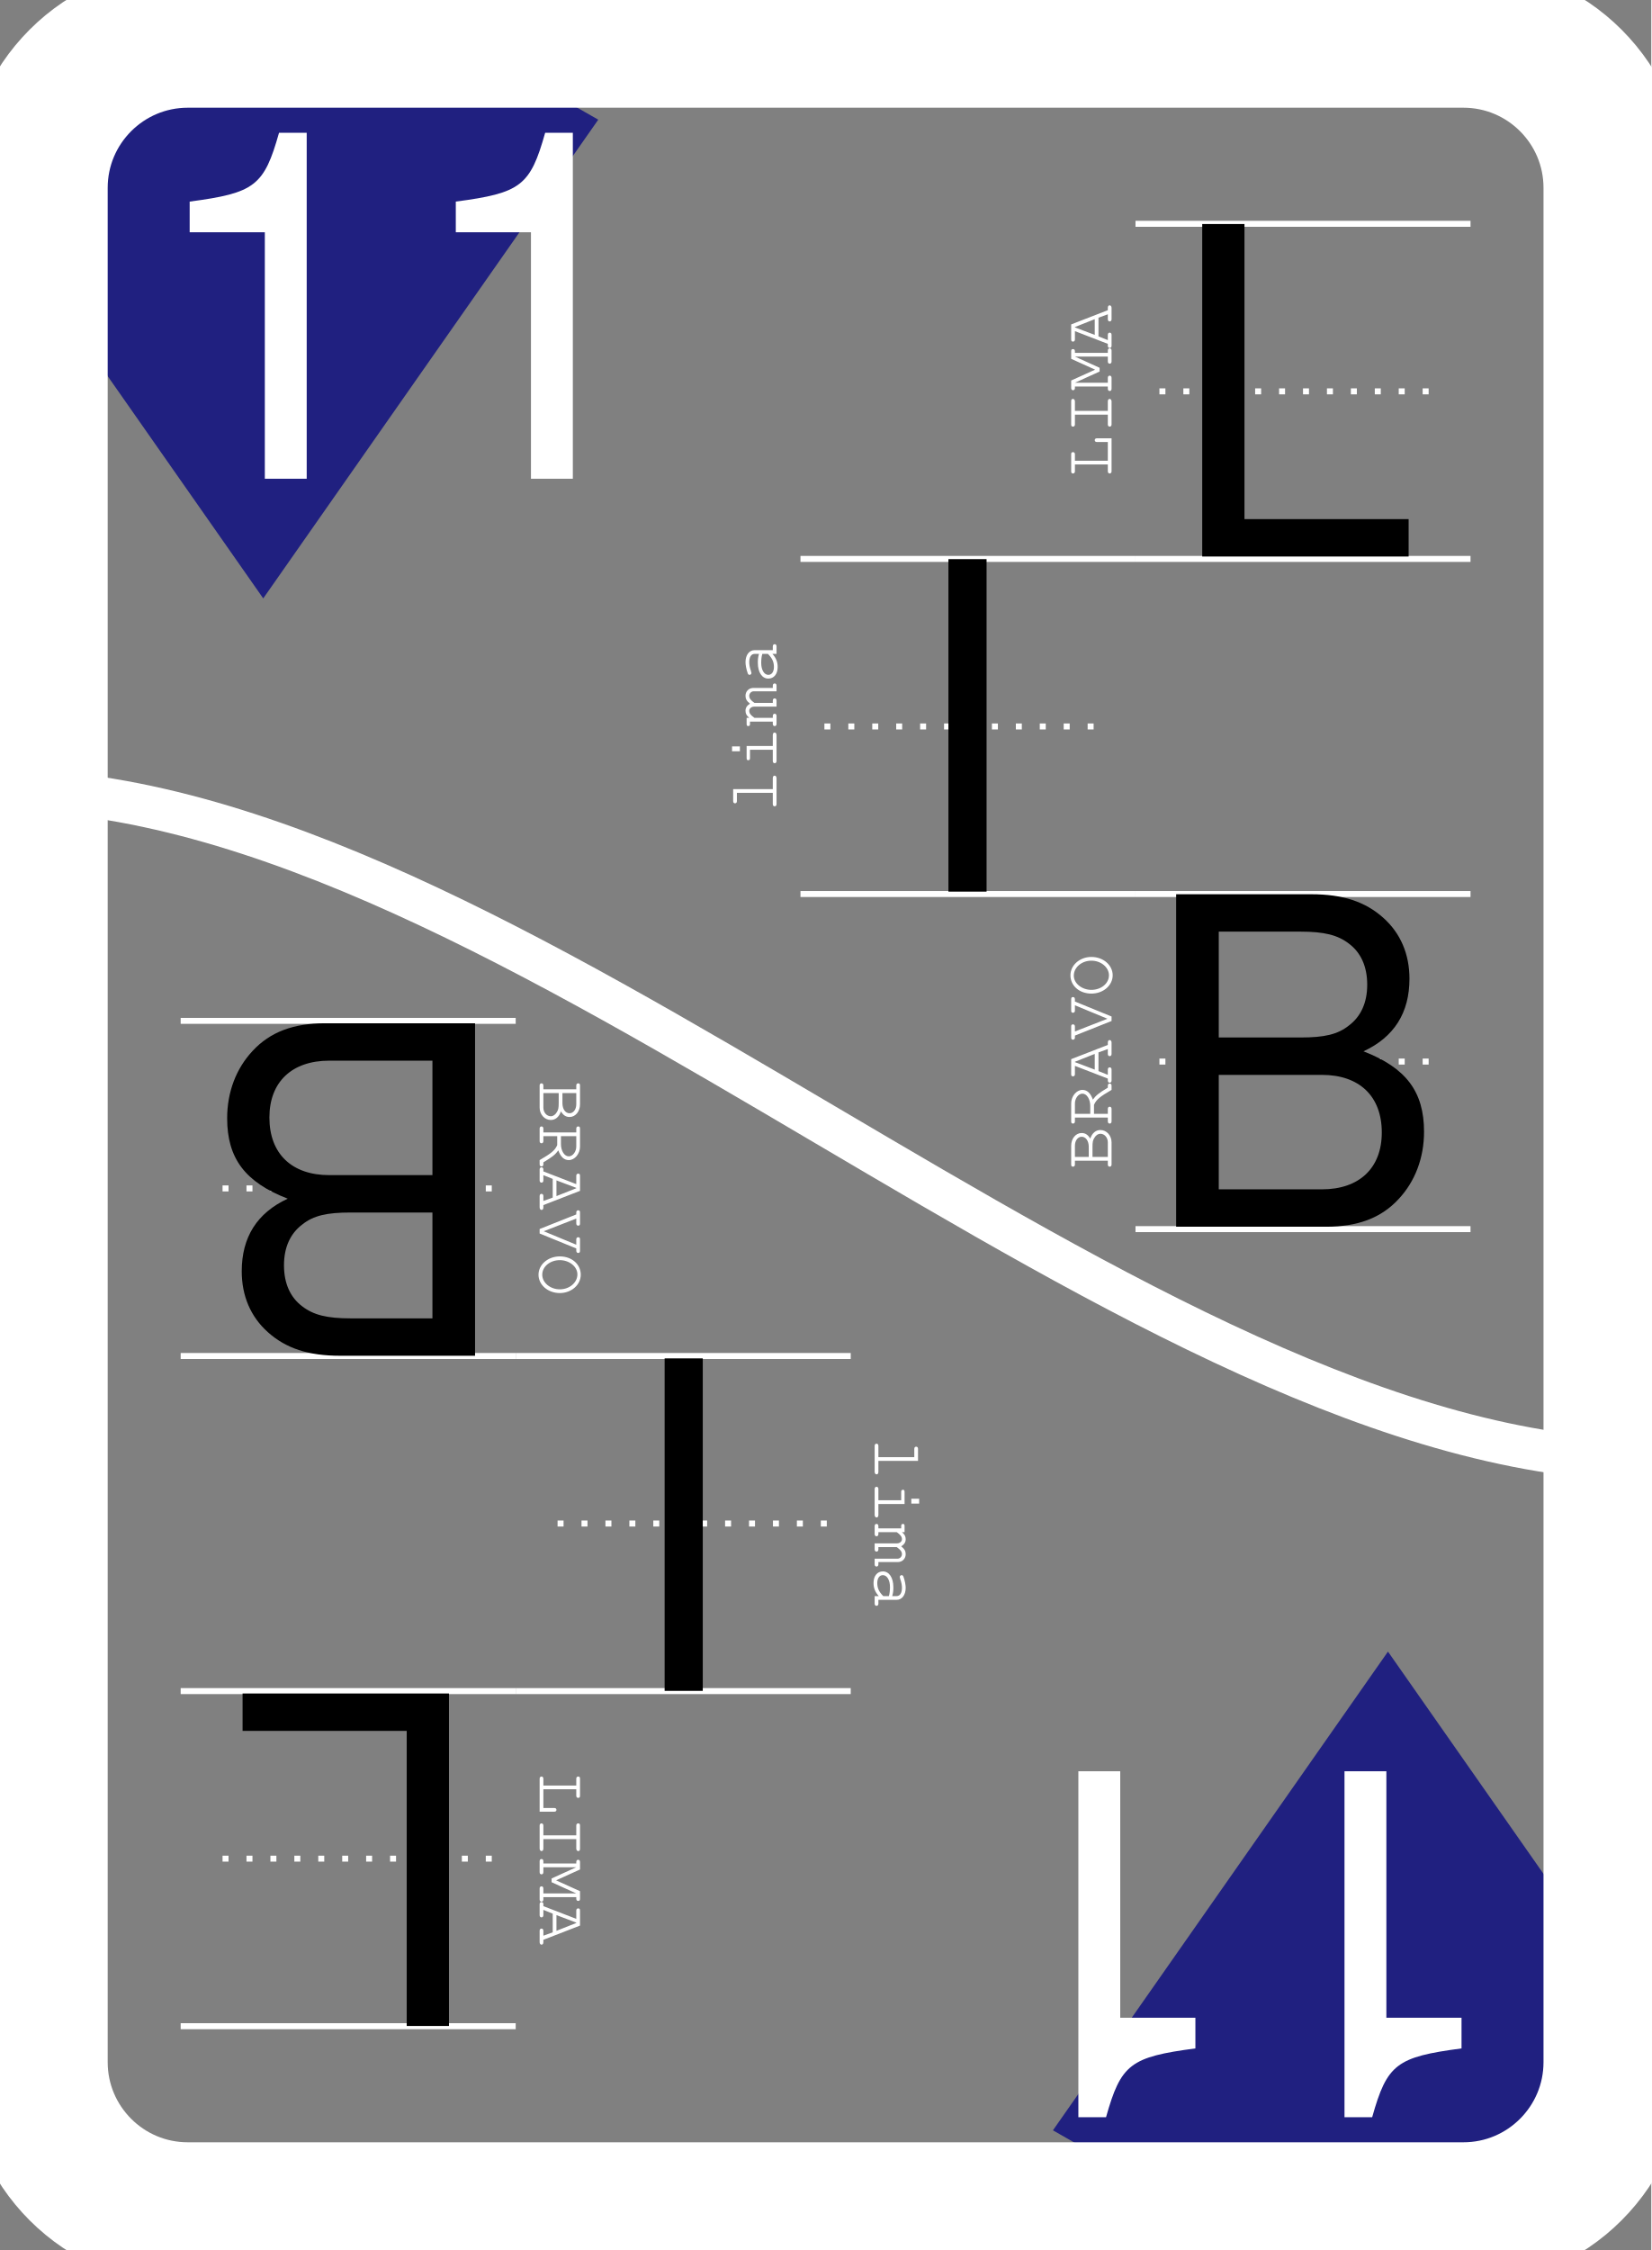
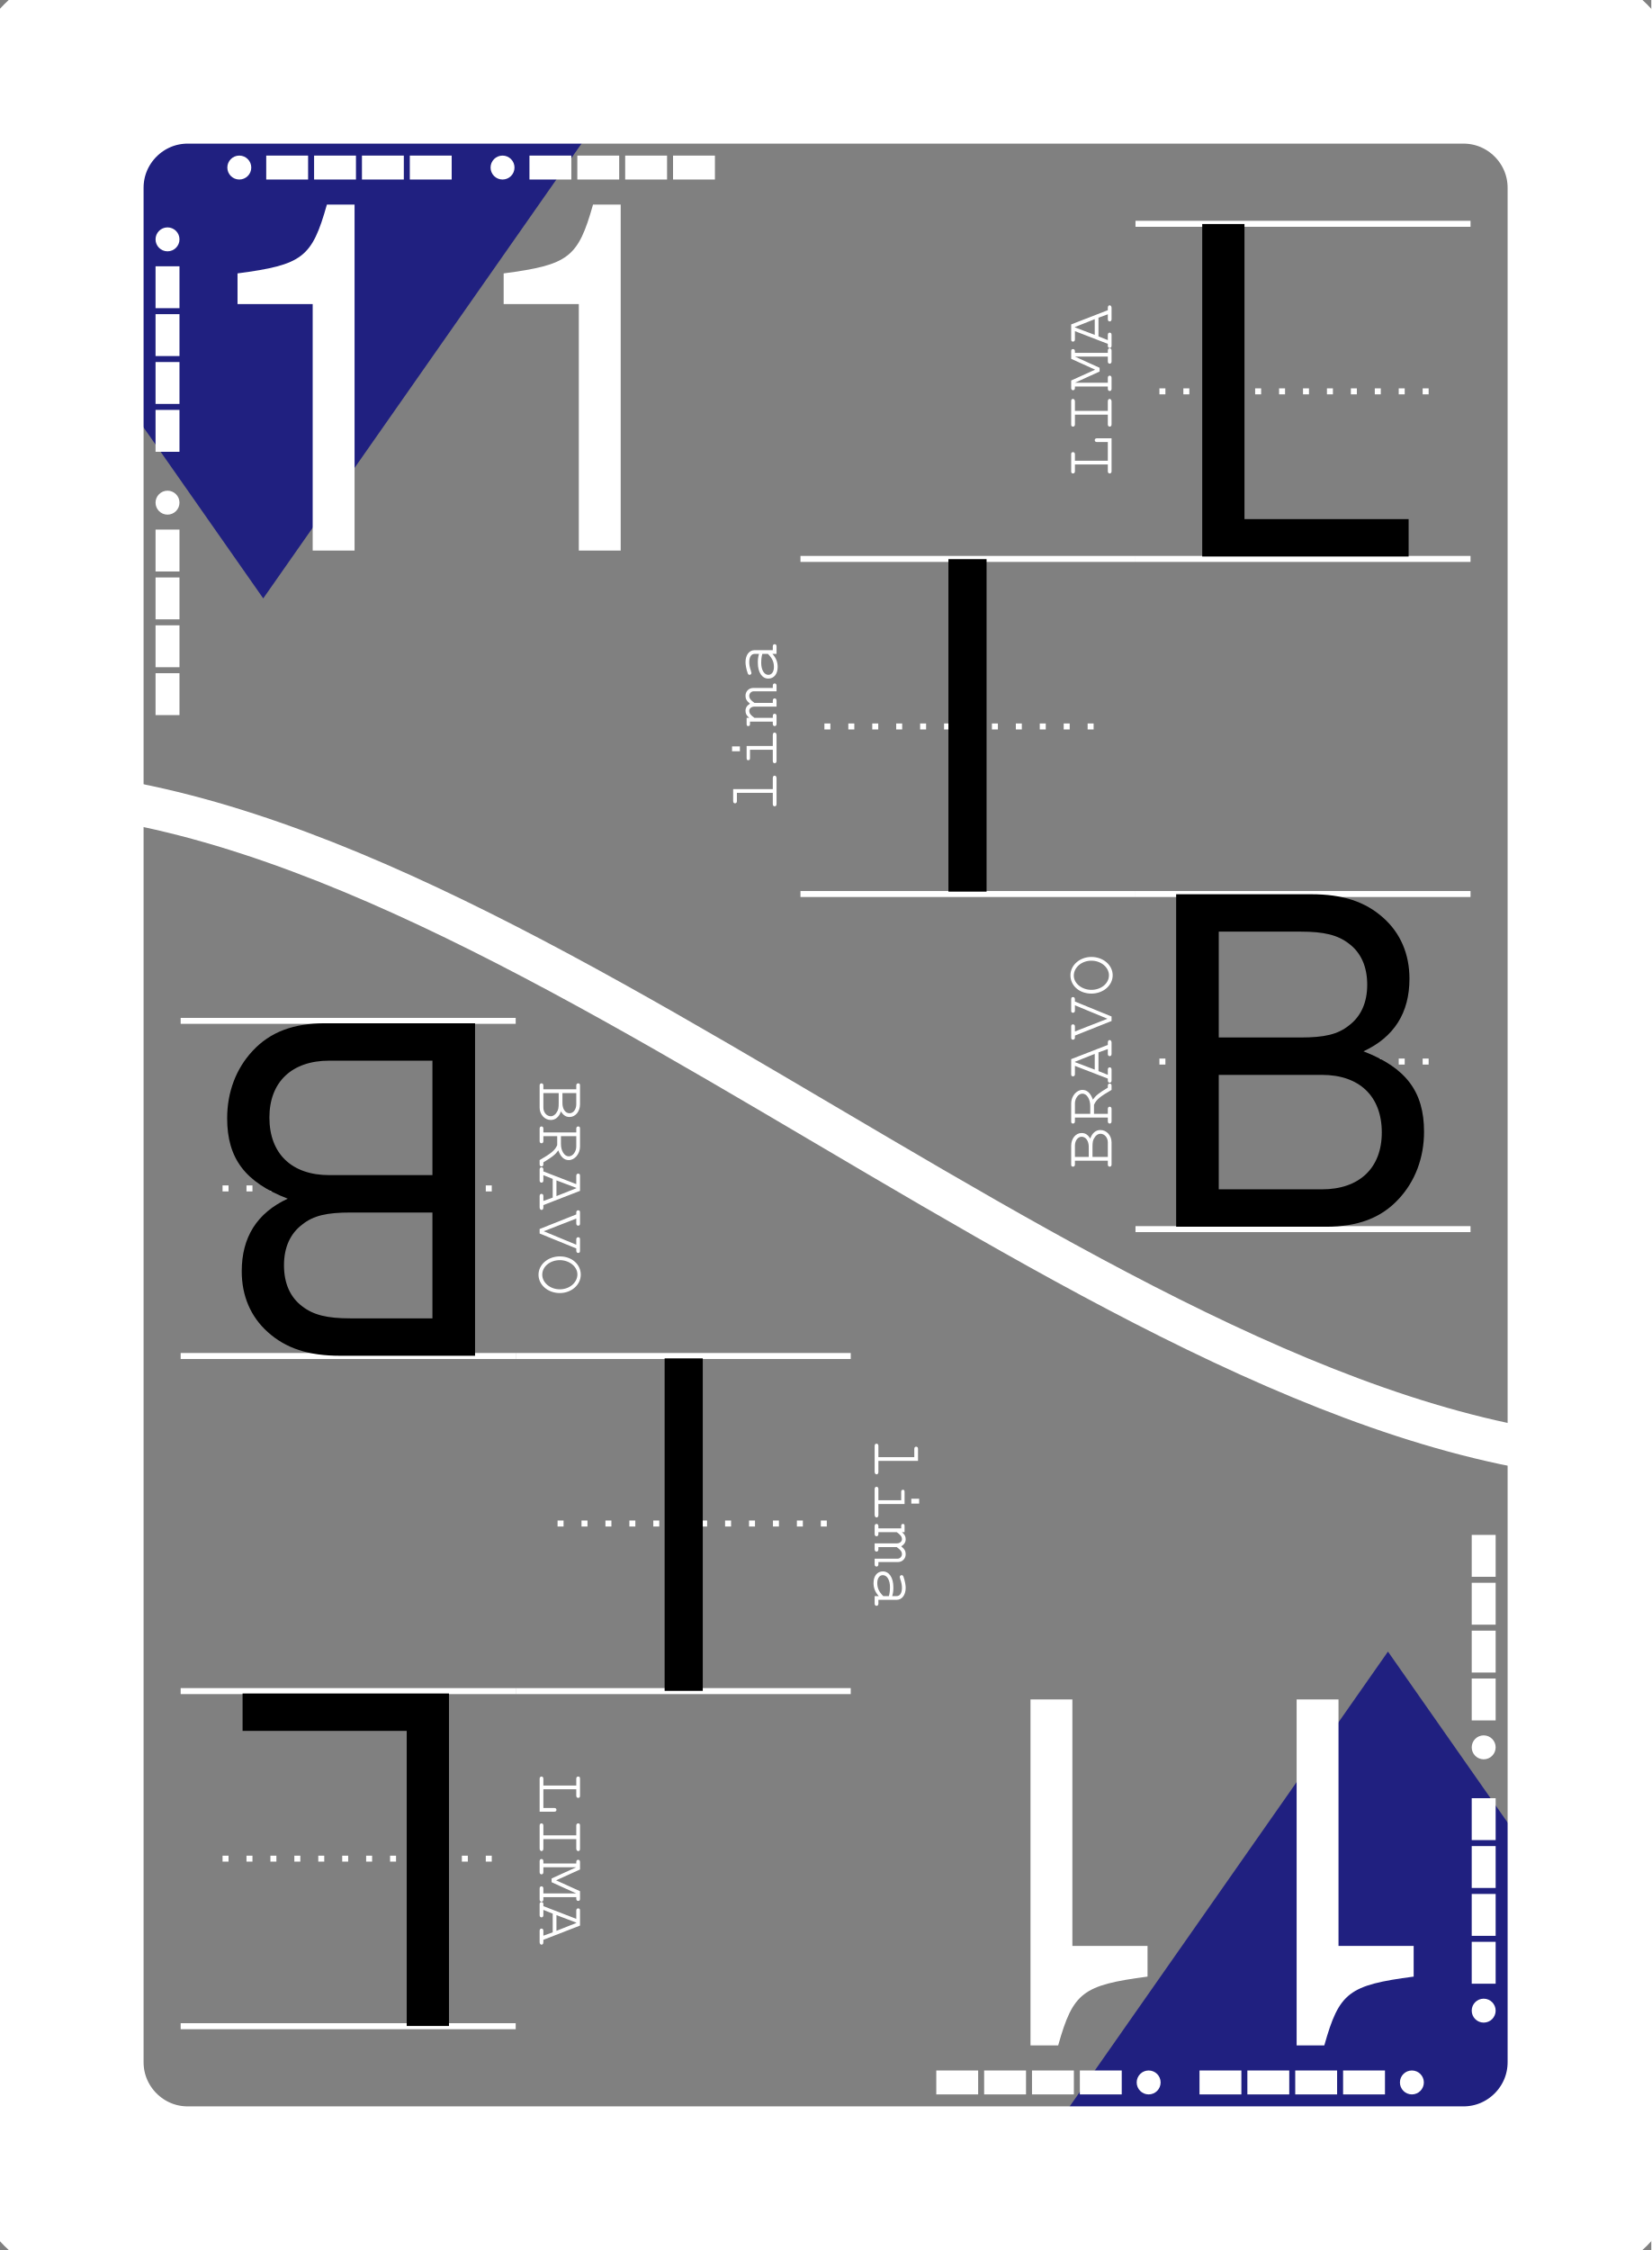
<svg xmlns="http://www.w3.org/2000/svg" xmlns:xlink="http://www.w3.org/1999/xlink" width="69mm" height="94mm" viewBox="-3 -3 69 94" version="1.1" id="card-11">
  <style>
    text { font-family:Helvetica; font-size:19.04px; line-height:1; fill:#000000;fill-opacity:1;stroke:none; }
   
   g.emoji path, g.emoji ellipse, g.emoji circle  { fill:none;stroke:#000000;stroke-width:1.0;stroke-linecap:round;stroke-miterlimit:4;stroke-dasharray:none;stroke-opacity:1 }
   g#card-11-formats-dark text { font-size:7px;fill:#ffffff; }
   g#card-11-thumb-up text, g#card-11-thumb-down text { font-size:7px; }
   path  { fill:none;stroke:#000000;stroke-width:1.0;stroke-linecap:butt;stroke-linejoin:miter;stroke-opacity:1; }
   path.suit { stroke:none; }
   g#card-11-border path  { fill:#808080;fill-opacity:1;stroke:#000000;stroke-width:1.5;stroke-opacity:1;stroke-miterlimit:4;stroke-dasharray:none; }
   g#card-11-lines path { fill:none;stroke:#ffffff;stroke-width:0.25;stroke-linecap:butt;stroke-linejoin:miter;stroke-miterlimit:4;stroke-dasharray:none;stroke-dashoffset:0;stroke-opacity:1 }
   g#card-11-lines-dark path { fill:none;stroke:#000000;stroke-width:0.5;stroke-linecap:butt;stroke-linejoin:miter;stroke-miterlimit:4;stroke-dasharray:none;stroke-dashoffset:0;stroke-opacity:1; }
   g#card-11-lines path.lines-center { stroke-dasharray:0.25, 0.75;}
  </style>
  <defs>
+     <g id="card-11-morse-dot">
+       <circle cx="1" cy="0" r="0.5" style="stroke:none;stroke-width:0;fill:#fff" />
+     </g>
+     <g id="card-11-morse-dash">
+       <rect x="0.125" y="-0.5" width="1.75" height="1" style="stroke:none;stroke-width:0;fill:#fff" />
+     </g>
    <g id="card-11-heart-full" class="emoji" transform="translate(-7,-14)">
      <path d="M 7,14 C -5.5,3.5 2,-3 7,2 12,-3 19.5,3.5 7,14 Z" />
    </g>
    <g id="card-11-heart-broken" class="emoji" transform="translate(-7,-14)">
      <path d="M 3.119,0.918 C -0.516,1.134 -2.304,6.546 6.573,13.572            L 10.056,6.195 5.805,7.761 6.763,2.319            C 5.546,1.284 4.244,0.851 3.119,0.918 Z" />
      <path d="M 11.598,-0.031 C 10.627,-0.087 9.524,0.229 8.459,0.983            L 6.937,5.754 12.36,4.47 6.655,12.992            c 0.148,0.146 0.298,0.292 0.453,0.44            C 17.163,6.008 15.371,0.19 11.598,-0.031 Z" />
    </g>
    <g id="card-11-thumb" class="emoji">
      <path d="m 0.25,6 h 4 C 3.761,3.426 2.261,0.331 6.095,0.464           9.005,0.565 8.214,3.28 7.75,6 c 3,0 7,1 4,3 1,1 1,1 0,2 2,1 2,3 -11.5,2 z" />
      <path style="stroke-width:0.5" d="m 4.722,1.807 c 0,0 0.175,2.379 1.03,2.351           0.834,-0.027 0.855,-2.351 0.855,-2.351 z" />
    </g>
    <g id="card-11-thumb-down" transform="translate(-7,-14)">
      <g transform="translate(-0.1064203,-0.6459912)">
        <path d="m 6.164,1.456 c -0.871,0.317 -1.75,0.576 -1.954,0.576 -0.337,6.56e-4 -0.37,0.279 -0.37,3.113 v 3.112 l 1.42,1.699 c 0.896,1.072 1.58,2.13 1.855,2.865 0.578,1.548 0.663,1.652 1.361,1.652 1.506,0 2.14,-1.654 1.302,-3.397 -0.703,-1.462 -0.703,-1.462 1.455,-1.462 1.649,0 1.96,-0.054 2.344,-0.408 0.354,-0.325 0.416,-0.551 0.31,-1.118 C 13.393,5.575 13.352,5.054 12.667,2.131 11.27,0.672 9.096,0.391 6.164,1.456 Z" />
        <path d="m 8.616,14.41 c 0.974,-0.083 0.526,-1.451 0.526,-1.451 l -1.294,-1.563 c -1.552,-0.039 -0.71,0.585 -1.051,0.707" />
        <rect width="3.565" height="8.378" x="0.302" y="2.094" />
      </g>
    </g>
    <g id="card-11-thumb-up" class="emoji" transform="translate(-7,-14)">
      <g transform="translate(-0.1064198,-0.2965792)">
        <path d="m 6.187,13.485 c -0.869,-0.317 -1.745,-0.576 -1.948,-0.576 -0.336,-6.46e-4 -0.369,-0.279 -0.369,-3.113 v -3.112 l 1.416,-1.699 c 0.893,-1.072 1.576,-2.13 1.849,-2.865 0.576,-1.548 0.661,-1.652 1.357,-1.652 1.501,0 2.134,1.654 1.298,3.397 -0.701,1.462 -0.701,1.462 1.45,1.462 1.644,0 1.954,0.054 2.337,0.408 0.353,0.325 0.415,0.551 0.309,1.118 -0.493,2.514 -0.534,3.035 -1.217,5.958 -1.392,1.459 -3.56,1.74 -6.483,0.674 z" />
        <path d="m 8.632,0.531 c 0.971,0.083 0.524,1.451 0.524,1.451 l -1.29,1.563 c -1.548,0.039 -0.708,-0.585 -1.048,-0.707" />
        <rect width="3.555" height="8.378" x="0.301" y="6.697" />
      </g>
    </g>
    <g id="card-11-sad" class="emoji" transform="translate(-7,-14)">
      <ellipse id="card-11-sad-right-eye" cx="9.5" cy="4" rx="0.25" ry="0.75" />
      <ellipse id="card-11-sad-left-eye" cx="4.5" cy="4" rx="0.25" ry="0.75" />
      <circle id="card-11-sad-face" cx="7" cy="7" r="7" />
      <path id="card-11-sad-frown" d="m 3,10 c 1.5,-3 6,-3 8,0" />
    </g>
    <g id="card-11-happy" class="emoji" transform="translate(-7,-14)">
      <ellipse id="card-11-happy-right-eye" cx="9.5" cy="4" rx="0.25" ry="0.75" />
      <ellipse id="card-11-happy-left-eye" cx="4.5" cy="4" rx="0.25" ry="0.75" />
      <circle id="card-11-happy-face" cx="7" cy="7" r="7" />
      <path id="card-11-happy-smile" d="m 3,8 c 1.5,4 6,4 8,0" />
    </g>
    <g id="card-11-suit-club" transform="translate(7,7)">
      <path id="card-11-suit-club-flower" style="fill:#208020;stroke:none" d="     M -7.347880794884119e-16,4.0      C 3.365,12.557 12.557,-3.365 3.464,-2.0      C 9.192,-9.192 -9.192,-9.192 -3.464,-2      C -12.557,-3.365 -3.365,12.557 -7.347880794884119e-16,4.0      Z     " />
      <path id="card-11-suit-club-stem" style="fill:#208020;stroke:none" d="     m 0,7.0      h -1.5      c 1.5,-1.5 1.5,-7.0 1.5,-7.0      c 0,0 0,5.5 1.5,7.0      z" />
    </g>
    <g id="card-11-suit-heart">
      <path style="fill:#802020;stroke:none" d="M 7,14 C -5.5,3.5 2,-3 7,2 12,-3 19.5,3.5 7,14 Z" />
    </g>
    <g id="card-11-suit-diamond">
      <path style="fill:#202080;stroke:none" d="m 7,14 -7,-10 7,-4 7,4 z" />
    </g>
    <g id="card-11-suit-spade">
      <path style="fill:#202020;stroke:none" d="M 7,0 C -5.5,10.5 2,17 7,12 12,17 19.5,10.5 7,0 Z" />
      <path style="fill:#202020;stroke:none" d="m 7,14 h -1.5 c 1.5,-1.5 1.5,-7.0 1.5,-7.0 c 0,0 0,5.5 1.5,7.0 z" />
    </g>
    <g id="card-11-lines">
      <path d="m 0,0 14,0" />
      <path class="lines-center" d="m 1,7 12,0" />
      <path d="m 0,14 14,0" />
    </g>
    <g id="card-11-lines-dark">
      
      
      
    </g>
    <g id="card-11-translate-text">
      <text xml:space="preserve" x="37.45" y="34.25" text-anchor="middle">l</text>
      <text xml:space="preserve" x="51" y="20.25" text-anchor="middle">L</text>
      <text xml:space="preserve" x="51" y="48.25" text-anchor="middle">B</text>
    </g>
    <g id="card-11-translate-pics">
      <use x="37.45" y="34.25" xlink:href="#card-11-" />
      <use x="51" y="20.25" xlink:href="#card-11-" />
      <use x="51" y="48.25" xlink:href="#card-11-" />
    </g>
    <g id="card-11-formats">
      <g id="formats-up" transform="translate(44.45,6.35)">
        <use xlink:href="#card-11-lines" />
        <text transform="rotate(-90) translate(-7,-1)" xml:space="preserve" text-anchor="middle" style="font-size:3px;line-height:1;font-family:Courier;fill:#ffffff;fill-opacity:1;stroke:#ffffff;stroke-width:0;stroke-miterlimit:4;stroke-dasharray:none;stroke-opacity:1">LIMA</text>
      </g>
      <g id="card-11-formats-plain" transform="translate(30.45,20.35)">
        <use xlink:href="#card-11-lines" />
        <text transform="rotate(-90) translate(-7,-1)" xml:space="preserve" text-anchor="middle" style="font-size:3px;line-height:1;font-family:Courier;fill:#ffffff;fill-opacity:1;stroke:#ffffff;stroke-width:0;stroke-miterlimit:4;stroke-dasharray:none;stroke-opacity:1">lima</text>
      </g>
      <g id="card-11-formats-down" transform="translate(44.45,34.35)">
        <use xlink:href="#card-11-lines" />
        <text transform="rotate(-90) translate(-7,-1)" xml:space="preserve" text-anchor="middle" style="font-size:3px;line-height:1;font-family:Courier;fill:#ffffff;fill-opacity:1;stroke:#ffffff;stroke-width:0;stroke-miterlimit:4;stroke-dasharray:none;stroke-opacity:1">BRAVO</text>
      </g>
      <text xml:space="preserve" text-anchor="middle" style="font-size:7px;line-height:1;font-family:Courier;fill:#ffffff;fill-opacity:1;stroke:#ffffff;stroke-width:0;stroke-miterlimit:4;stroke-dasharray:none;stroke-opacity:1" x="51.45" y="28.50" />
    </g>
    <g id="card-11-formats-dark">
      <g id="card-11-formats-up" transform="translate(44.45,6.35)">
        <use xlink:href="#card-11-lines-dark" />
        <text transform="rotate(-90) translate(-7,-1)" xml:space="preserve" text-anchor="middle" style="font-size:3px;line-height:1;font-family:Courier;fill:#ffffff;fill-opacity:1;stroke:#ffffff;stroke-width:0;stroke-miterlimit:4;stroke-dasharray:none;stroke-opacity:1">LIMA</text>
      </g>
      <g id="card-11-formats-plain" transform="translate(30.45,20.35)">
        <use xlink:href="#card-11-lines-dark" />
        <text transform="rotate(-90) translate(-7,18.5)" xml:space="preserve" text-anchor="middle" style="font-size:4px;line-height:1;font-family:Courier;fill:#ffffff;fill-opacity:1;stroke:#ffffff;stroke-width:0;stroke-miterlimit:4;stroke-dasharray:none;stroke-opacity:1">lima</text>
      </g>
      <g id="card-11-formats-down" transform="translate(44.45,34.35)">
        <use xlink:href="#card-11-lines-dark" />
        <text transform="rotate(-90) translate(-7,-1)" xml:space="preserve" text-anchor="middle" style="font-size:3px;line-height:1;font-family:Courier;fill:#ffffff;fill-opacity:1;stroke:#ffffff;stroke-width:0;stroke-miterlimit:4;stroke-dasharray:none;stroke-opacity:1">BRAVO</text>
      </g>
      <text xml:space="preserve" text-anchor="middle" style="fill:#000000;font-size:150%" x="51.45" y="36" />
    </g>
  </defs>
  <g id="card-11-main-layer">
    <rect x="-3" y="-3" width="69" height="94" style="fill:#808080" />
    <use opacity="1" transform="matrix(2,0,0,2,-6,-6)" xlink:href="#card-11-suit-diamond" />
    <use xlink:href="#card-11-formats" />
    <g transform="rotate(180,31.5,44)">
      <use opacity="1" transform="matrix(2,0,0,2,-6,-6)" xlink:href="#card-11-suit-diamond" />
      <use xlink:href="#card-11-formats" />
    </g>
    <g id="card-11-border">
-       <rect x="-1.5" y="-1.5" width="66" height="91" rx="6.35" opacity="1.0" style="fill:none;stroke:#ffffff;stroke-width:6.0" />
+       <rect x="-1.5" y="-1.5" width="66" height="91" rx="6.35" opacity="1.0" style="fill:none;stroke:#ffffff;stroke-width:9.0" />
      <path id="card-11-border-separator" style="stroke:#ffffff;stroke-width:1.75;fill:none;" d="M -3.0,30 C 18.5,30 44.5,58 66,58" />
    </g>
    <g id="card-11-upward">
-       <text x="14" y="17" style="font-family:Helvetica;font-size:20px;fill:#fff" text-anchor="middle">11</text>
+       <text x="16" y="20" style="font-family:Helvetica;font-size:20px;fill:#fff" text-anchor="middle">11</text>
+       <g id="card-11-morse" transform="translate(6,4)">
+         <g id="card-11-suit-morse">
+           <use xlink:href="#card-11-morse-dot" transform="translate(0,0)" />
+           <use xlink:href="#card-11-morse-dash" transform="translate(2,0)" />
+           <use xlink:href="#card-11-morse-dash" transform="translate(4,0)" />
+           <use xlink:href="#card-11-morse-dash" transform="translate(6,0)" />
+           <use xlink:href="#card-11-morse-dash" transform="translate(8,0)" />
+         </g>
+         <g id="card-11-face-morse" transform="translate(11,0)">
+           <use xlink:href="#card-11-morse-dot" transform="translate(0,0)" />
+           <use xlink:href="#card-11-morse-dash" transform="translate(2,0)" />
+           <use xlink:href="#card-11-morse-dash" transform="translate(4,0)" />
+           <use xlink:href="#card-11-morse-dash" transform="translate(6,0)" />
+           <use xlink:href="#card-11-morse-dash" transform="translate(8,0)" />
+         </g>
+       </g>
+       <use xlink:href="#card-11-morse" transform="translate(8,0) rotate(90)" />
      <use xlink:href="#card-11-translate-text" />
    </g>
    <use xlink:href="#card-11-upward" transform="rotate(180,31.5,44)" />
  </g>
</svg>
